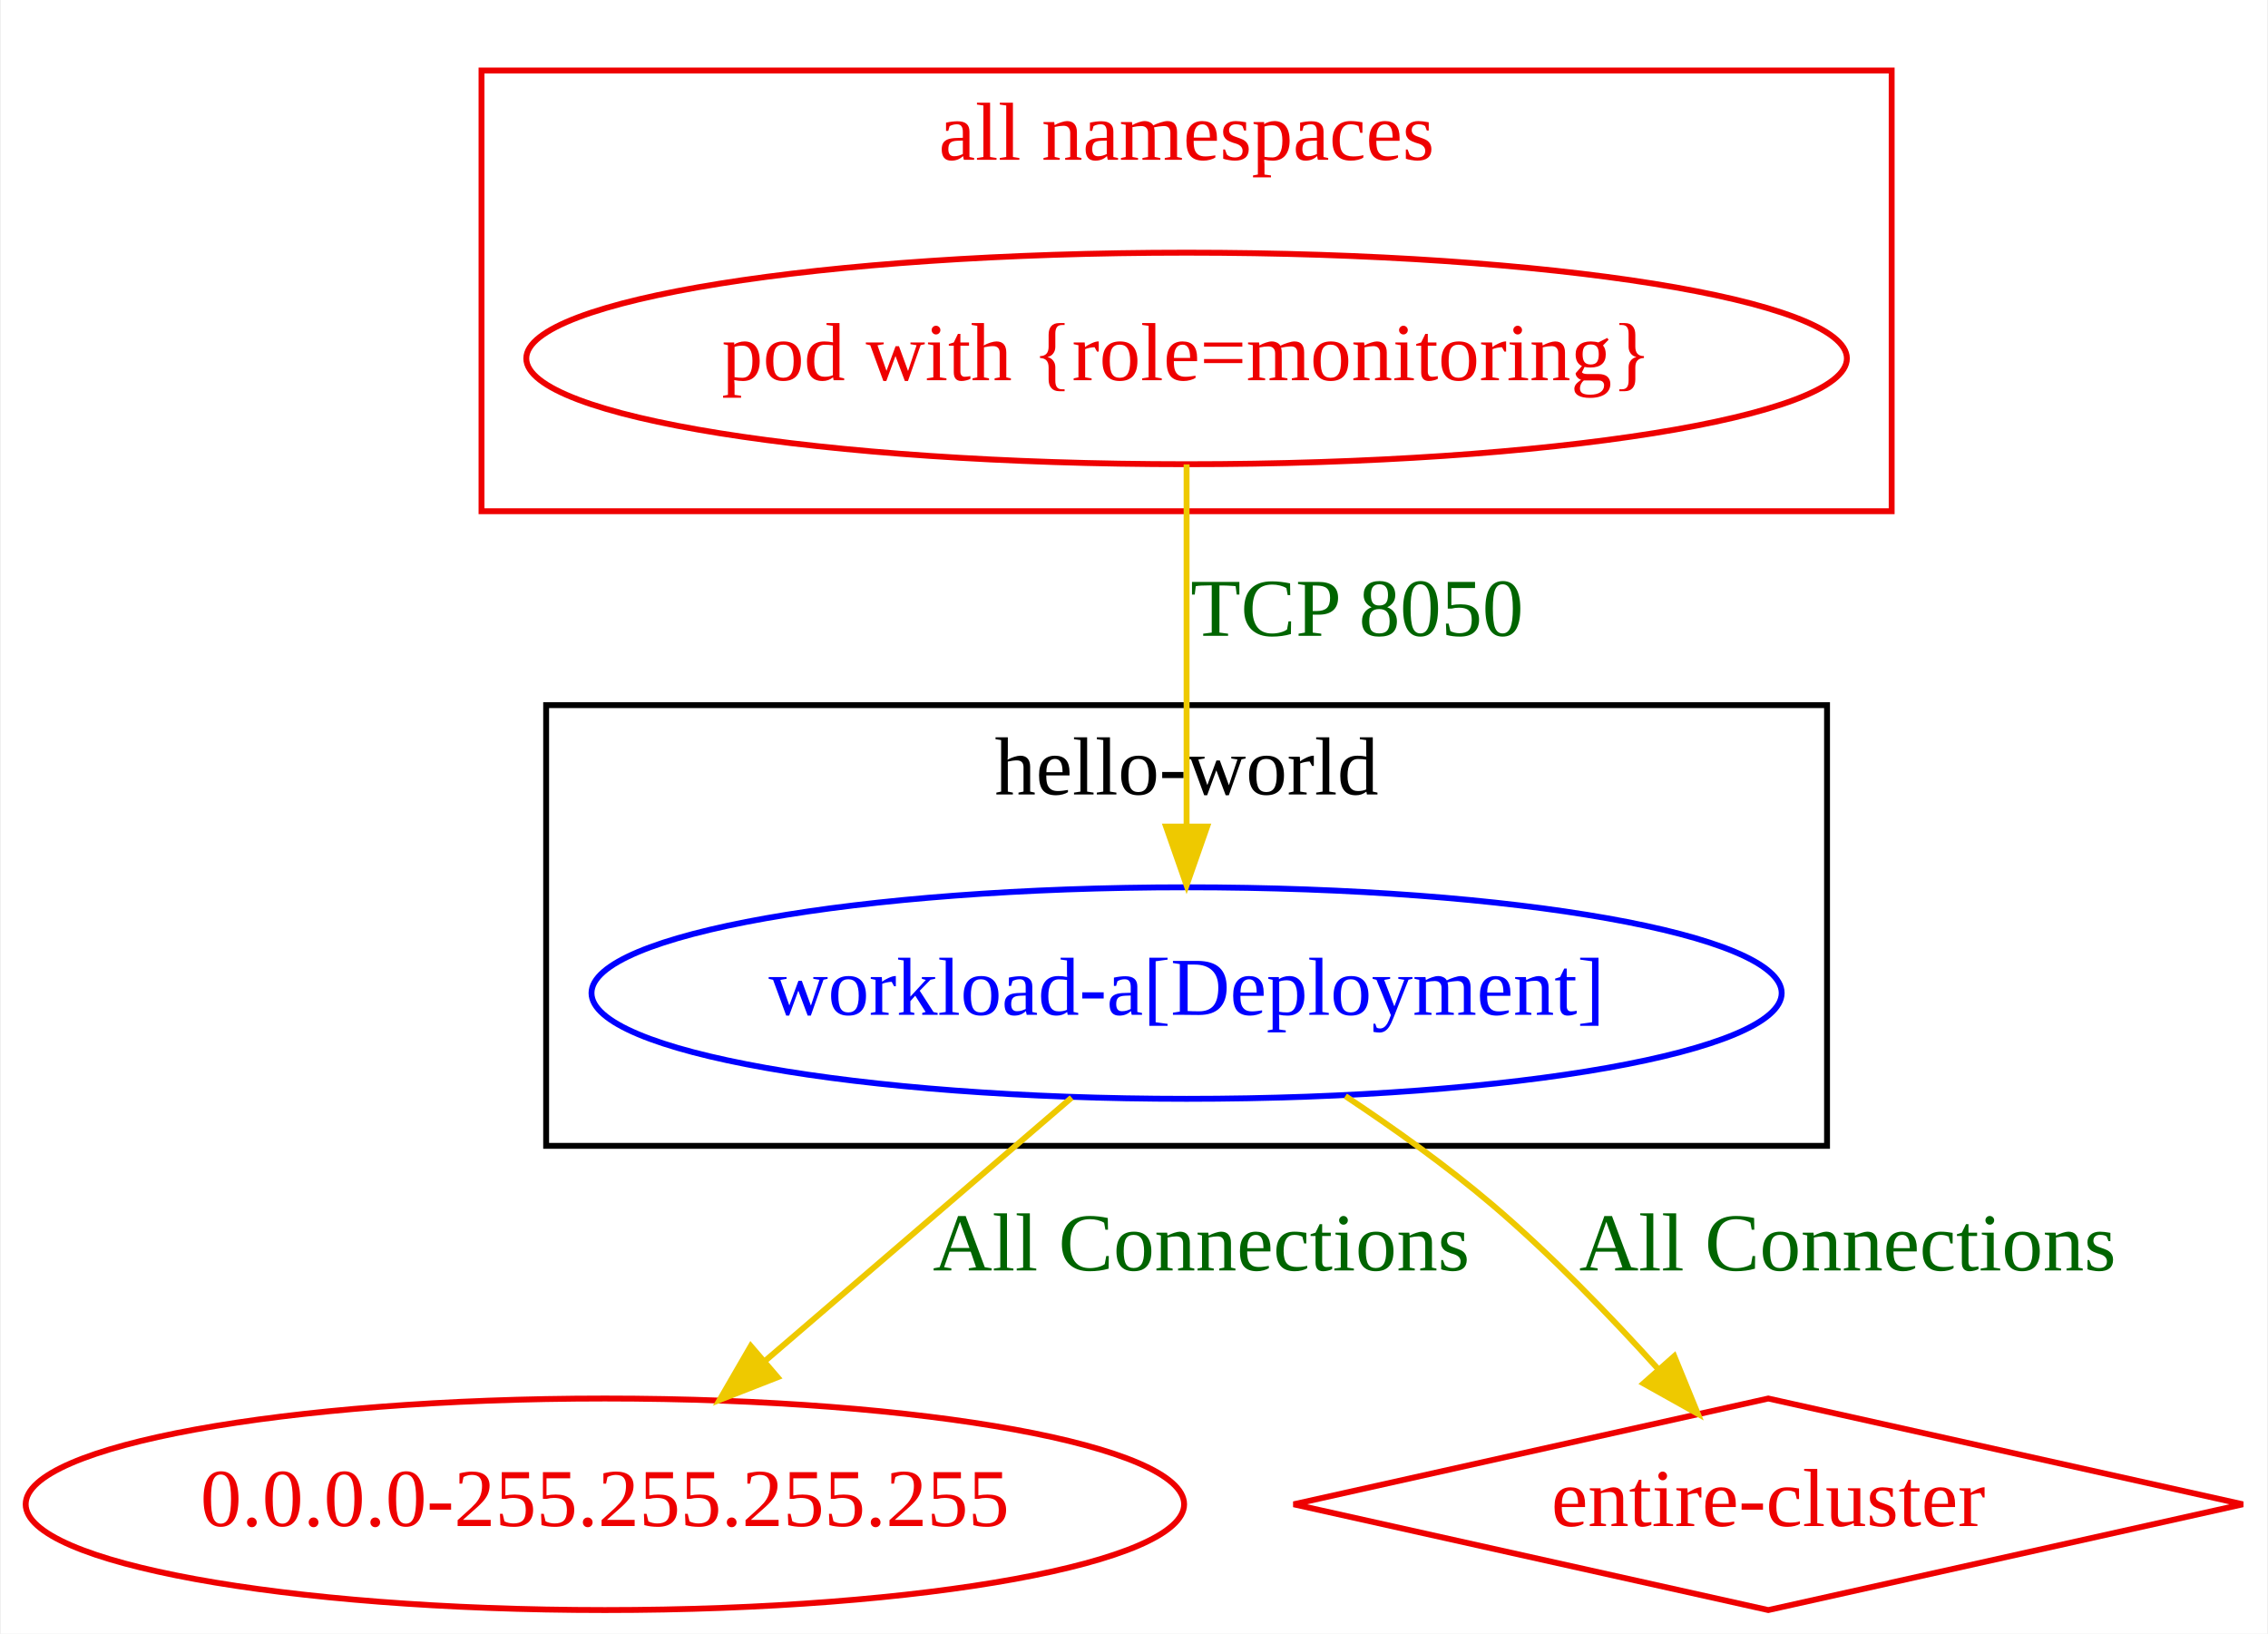
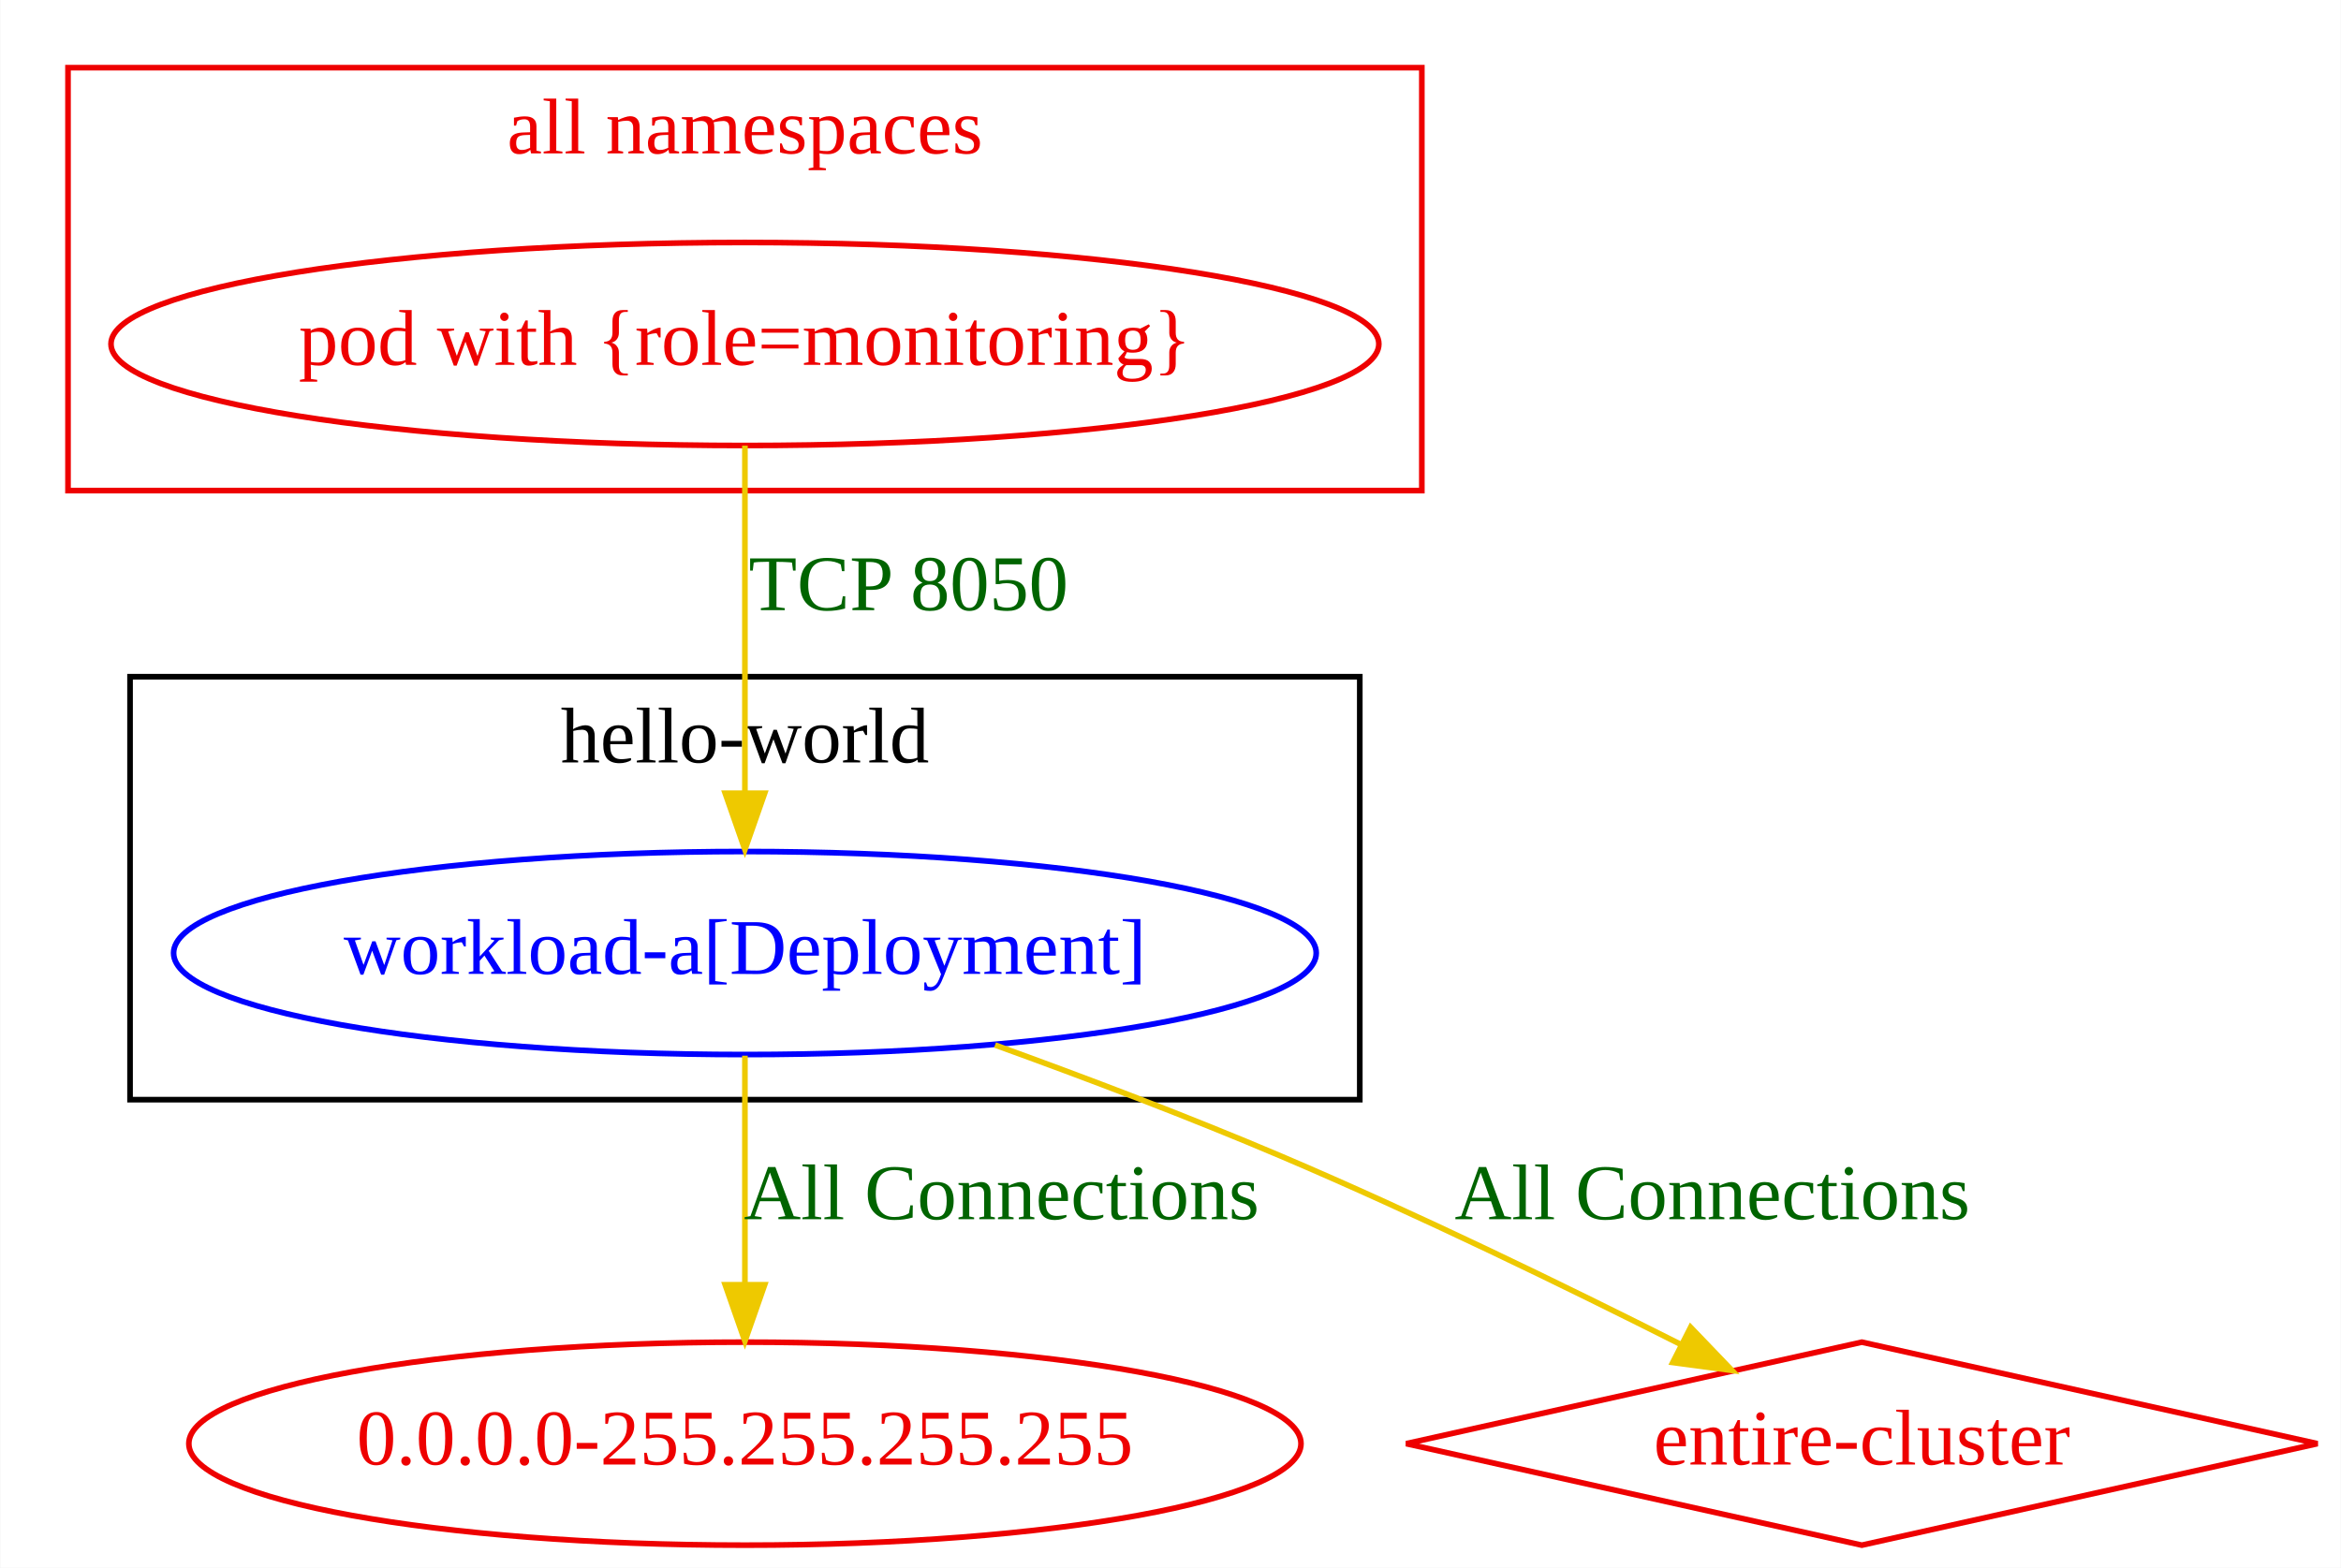
- <svg xmlns="http://www.w3.org/2000/svg" width="386pt" height="278pt" viewBox="0.00 0.00 385.68 278.00">
+ <svg xmlns="http://www.w3.org/2000/svg" width="415pt" height="278pt" viewBox="0.00 0.00 414.89 278.00">
  <g id="graph0" class="graph" transform="scale(1 1) rotate(0) translate(4 274)">
-     <polygon fill="white" stroke="transparent" points="-4,4 -4,-274 381.68,-274 381.68,4 -4,4" />
+     <polygon fill="white" stroke="transparent" points="-4,4 -4,-274 410.89,-274 410.89,4 -4,4" />
+     <g id="clust2" class="cluster">
+       <polygon fill="none" stroke="#ee0000" points="8,-187 8,-262 248,-262 248,-187 8,-187" />
+       <text text-anchor="middle" x="128" y="-246.8" font-family="Times New Roman,serif" font-size="14.00" fill="#ee0000">all namespaces</text>
+     </g>
    <g id="clust1" class="cluster">
-       <polygon fill="none" stroke="black" points="88.79,-79 88.79,-154 306.79,-154 306.79,-79 88.79,-79" />
-       <text text-anchor="middle" x="197.79" y="-138.8" font-family="Times New Roman,serif" font-size="14.00">hello-world</text>
-     </g>
-     <g id="clust2" class="cluster">
-       <polygon fill="none" stroke="#ee0000" points="77.79,-187 77.79,-262 317.79,-262 317.79,-187 77.79,-187" />
-       <text text-anchor="middle" x="197.79" y="-246.8" font-family="Times New Roman,serif" font-size="14.00" fill="#ee0000">all namespaces</text>
+       <polygon fill="none" stroke="black" points="19,-79 19,-154 237,-154 237,-79 19,-79" />
+       <text text-anchor="middle" x="128" y="-138.8" font-family="Times New Roman,serif" font-size="14.00">hello-world</text>
    </g>
    <g id="node1" class="node">
-       <ellipse fill="none" stroke="blue" cx="197.79" cy="-105" rx="101.28" ry="18" />
-       <text text-anchor="middle" x="197.79" y="-101.3" font-family="Times New Roman,serif" font-size="14.00" fill="blue">workload-a[Deployment]</text>
+       <ellipse fill="none" stroke="blue" cx="128" cy="-105" rx="101.28" ry="18" />
+       <text text-anchor="middle" x="128" y="-101.3" font-family="Times New Roman,serif" font-size="14.00" fill="blue">workload-a[Deployment]</text>
    </g>
    <g id="node3" class="node">
-       <ellipse fill="none" stroke="#ee0000" cx="98.79" cy="-18" rx="98.58" ry="18" />
-       <text text-anchor="middle" x="98.79" y="-14.3" font-family="Times New Roman,serif" font-size="14.00" fill="#ee0000">0.0.0.0-255.255.255.255</text>
+       <ellipse fill="none" stroke="#ee0000" cx="128" cy="-18" rx="98.58" ry="18" />
+       <text text-anchor="middle" x="128" y="-14.3" font-family="Times New Roman,serif" font-size="14.00" fill="#ee0000">0.0.0.0-255.255.255.255</text>
    </g>
    <g id="edge1" class="edge">
-       <path fill="none" stroke="#eec900" d="M178.23,-87.21C163.32,-74.4 142.59,-56.61 126.05,-42.4" />
-       <polygon fill="#eec900" stroke="#eec900" points="128.18,-39.62 118.31,-35.76 123.62,-44.93 128.18,-39.62" />
-       <text text-anchor="middle" x="200.29" y="-57.8" font-family="Times New Roman,serif" font-size="14.00" fill="darkgreen">All Connections</text>
+       <path fill="none" stroke="#eec900" d="M128,-86.8C128,-75.16 128,-59.55 128,-46.24" />
+       <polygon fill="#eec900" stroke="#eec900" points="131.5,-46.18 128,-36.18 124.5,-46.18 131.5,-46.18" />
+       <text text-anchor="middle" x="173.5" y="-57.8" font-family="Times New Roman,serif" font-size="14.00" fill="darkgreen">All Connections</text>
    </g>
    <g id="node4" class="node">
-       <polygon fill="none" stroke="#ee0000" points="296.79,-36 216.02,-18 296.79,0 377.56,-18 296.79,-36" />
-       <text text-anchor="middle" x="296.79" y="-14.3" font-family="Times New Roman,serif" font-size="14.00" fill="#ee0000">entire-cluster</text>
+       <polygon fill="none" stroke="#ee0000" points="326,-36 245.23,-18 326,0 406.77,-18 326,-36" />
+       <text text-anchor="middle" x="326" y="-14.3" font-family="Times New Roman,serif" font-size="14.00" fill="#ee0000">entire-cluster</text>
    </g>
    <g id="edge2" class="edge">
-       <path fill="none" stroke="#eec900" d="M224.81,-87.47C233.11,-81.96 242.08,-75.55 249.79,-69 259.76,-60.53 269.83,-50.12 278.07,-41" />
-       <polygon fill="#eec900" stroke="#eec900" points="280.79,-43.21 284.8,-33.4 275.55,-38.57 280.79,-43.21" />
-       <text text-anchor="middle" x="310.29" y="-57.8" font-family="Times New Roman,serif" font-size="14.00" fill="darkgreen">All Connections</text>
+       <path fill="none" stroke="#eec900" d="M172.34,-88.69C188.43,-82.87 206.67,-75.95 223,-69 247.16,-58.72 273.81,-45.73 293.94,-35.58" />
+       <polygon fill="#eec900" stroke="#eec900" points="295.65,-38.63 302.99,-30.98 292.48,-32.39 295.65,-38.63" />
+       <text text-anchor="middle" x="299.5" y="-57.8" font-family="Times New Roman,serif" font-size="14.00" fill="darkgreen">All Connections</text>
    </g>
    <g id="node2" class="node">
-       <ellipse fill="none" stroke="#ee0000" cx="197.79" cy="-213" rx="112.38" ry="18" />
-       <text text-anchor="middle" x="197.79" y="-209.3" font-family="Times New Roman,serif" font-size="14.00" fill="#ee0000">pod with {role=monitoring}</text>
+       <ellipse fill="none" stroke="#ee0000" cx="128" cy="-213" rx="112.38" ry="18" />
+       <text text-anchor="middle" x="128" y="-209.3" font-family="Times New Roman,serif" font-size="14.00" fill="#ee0000">pod with {role=monitoring}</text>
    </g>
    <g id="edge3" class="edge">
-       <path fill="none" stroke="#eec900" d="M197.79,-194.97C197.79,-178.38 197.79,-152.88 197.79,-133.43" />
-       <polygon fill="#eec900" stroke="#eec900" points="201.29,-133.34 197.79,-123.34 194.29,-133.34 201.29,-133.34" />
-       <text text-anchor="middle" x="226.79" y="-165.8" font-family="Times New Roman,serif" font-size="14.00" fill="darkgreen">TCP 8050</text>
+       <path fill="none" stroke="#eec900" d="M128,-194.97C128,-178.38 128,-152.88 128,-133.43" />
+       <polygon fill="#eec900" stroke="#eec900" points="131.5,-133.34 128,-123.34 124.5,-133.34 131.5,-133.34" />
+       <text text-anchor="middle" x="157" y="-165.8" font-family="Times New Roman,serif" font-size="14.00" fill="darkgreen">TCP 8050</text>
    </g>
  </g>
</svg>
